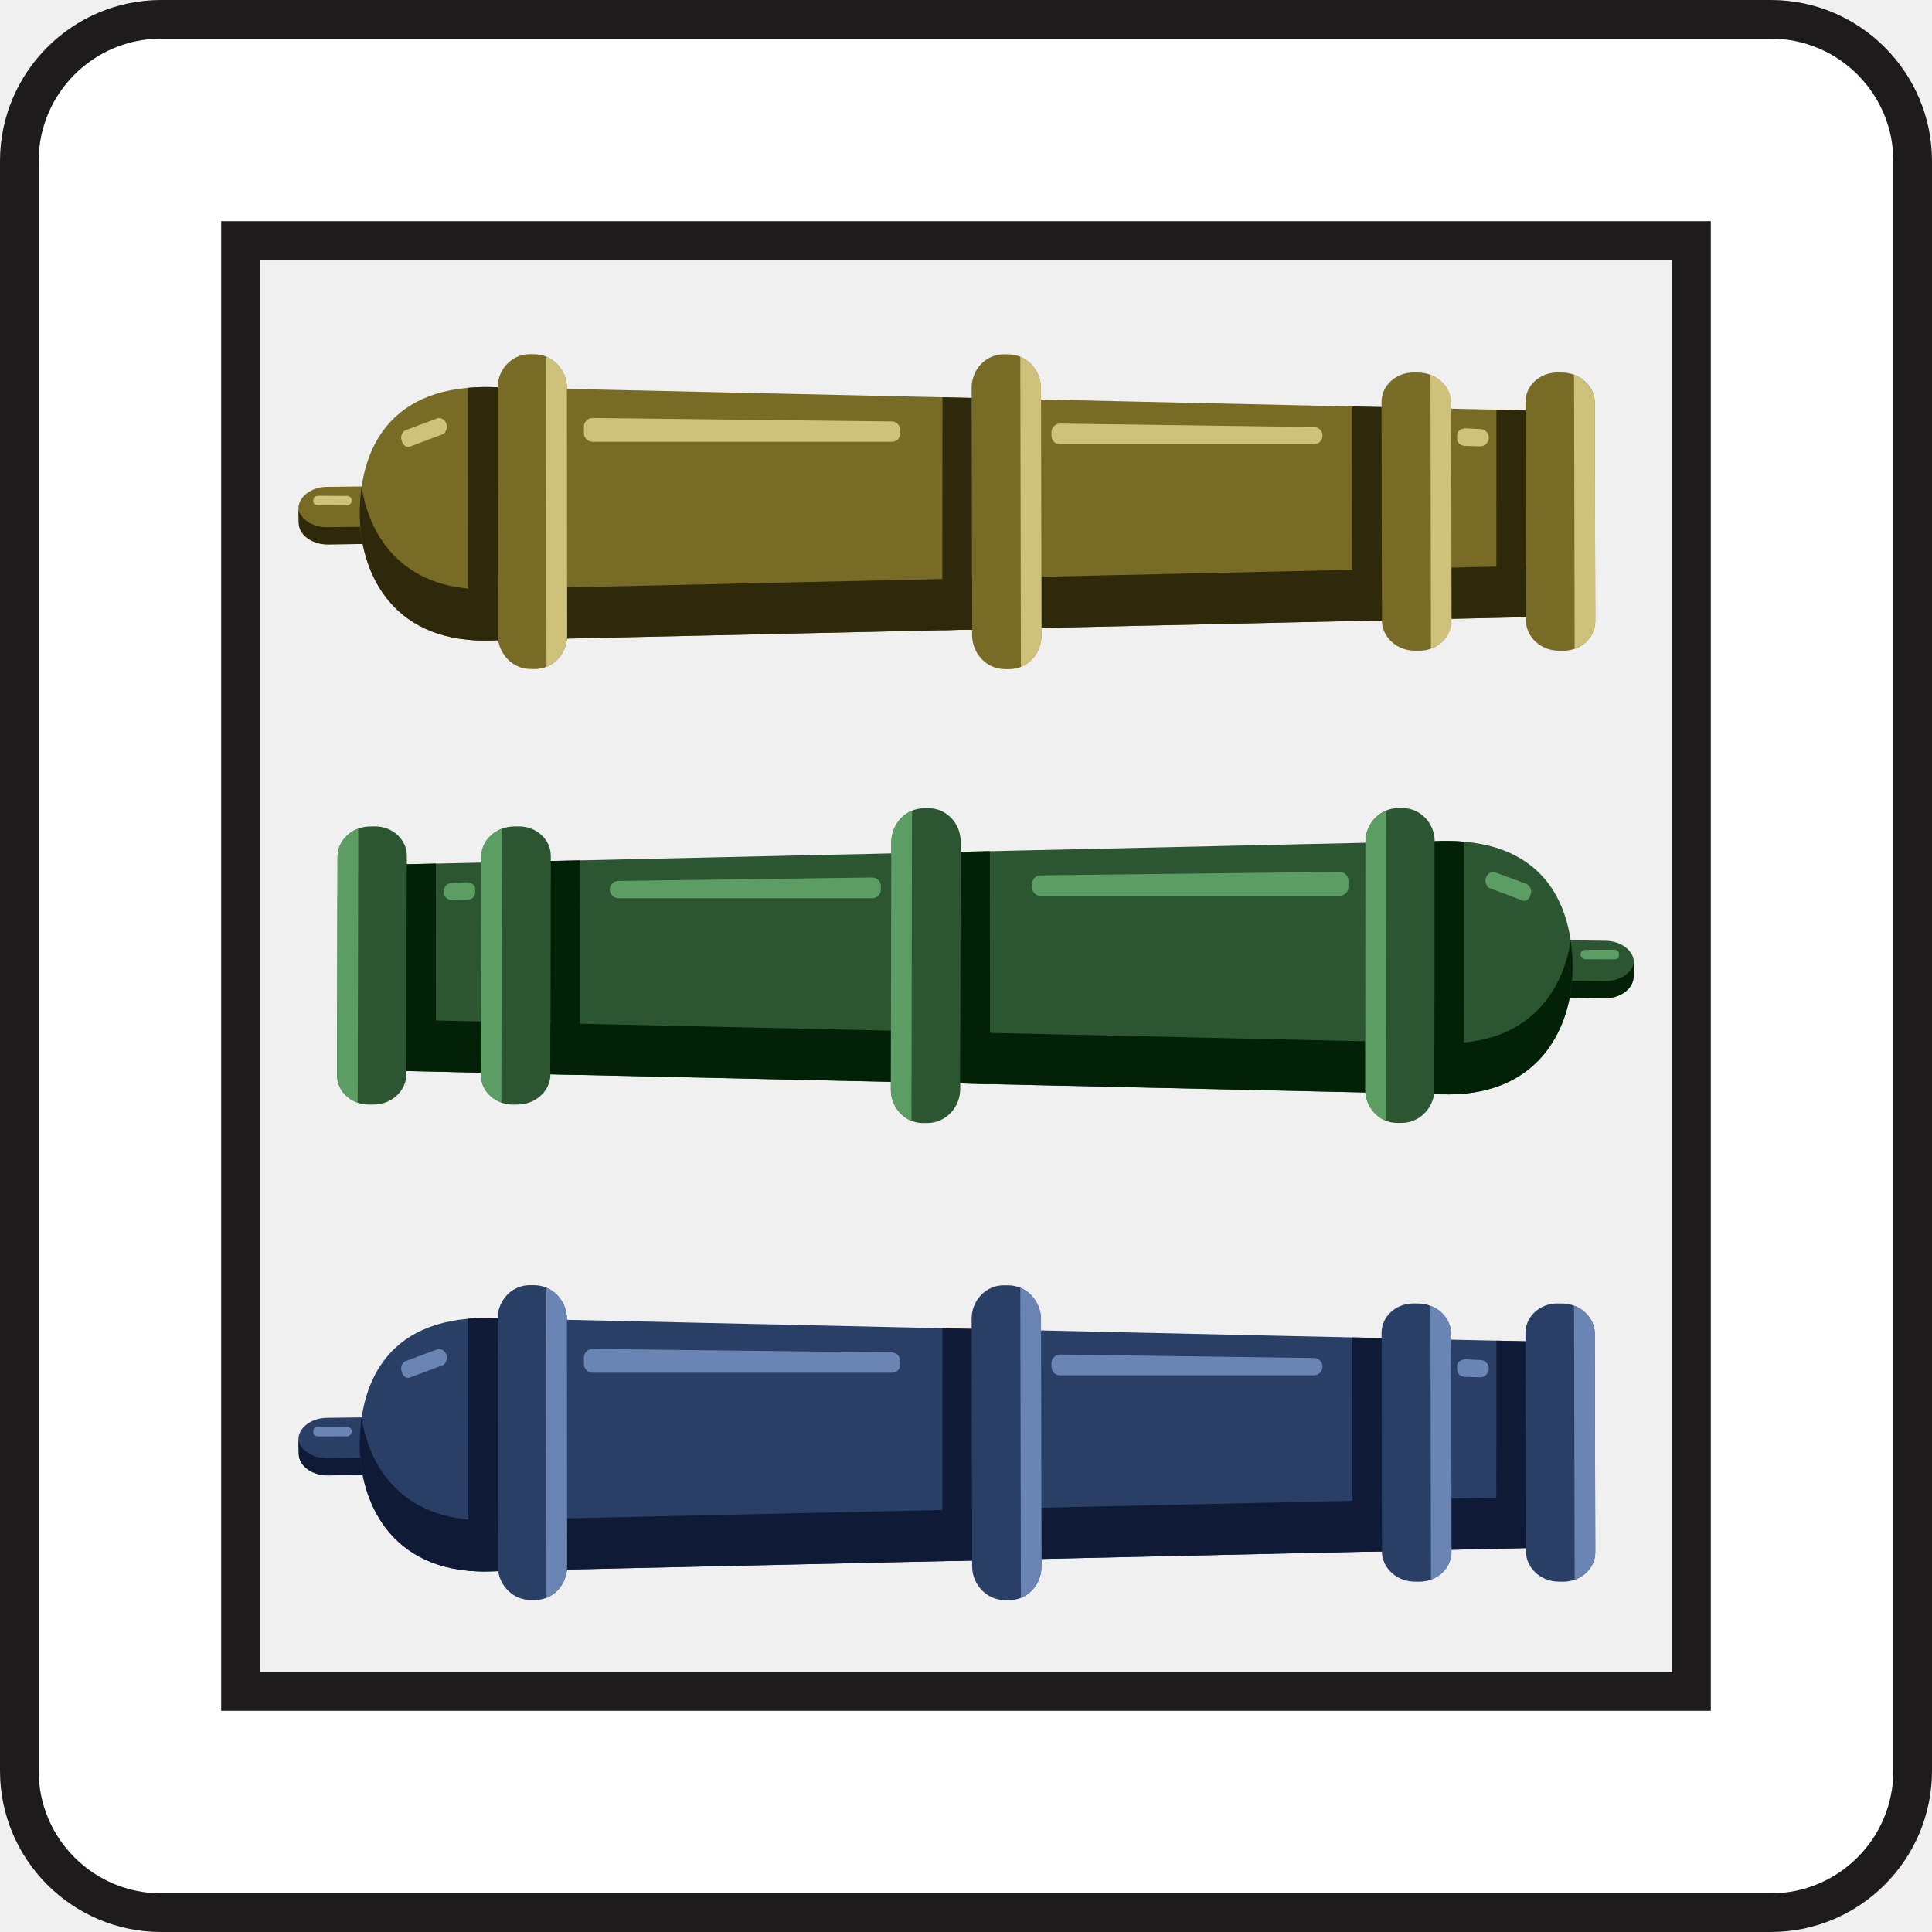
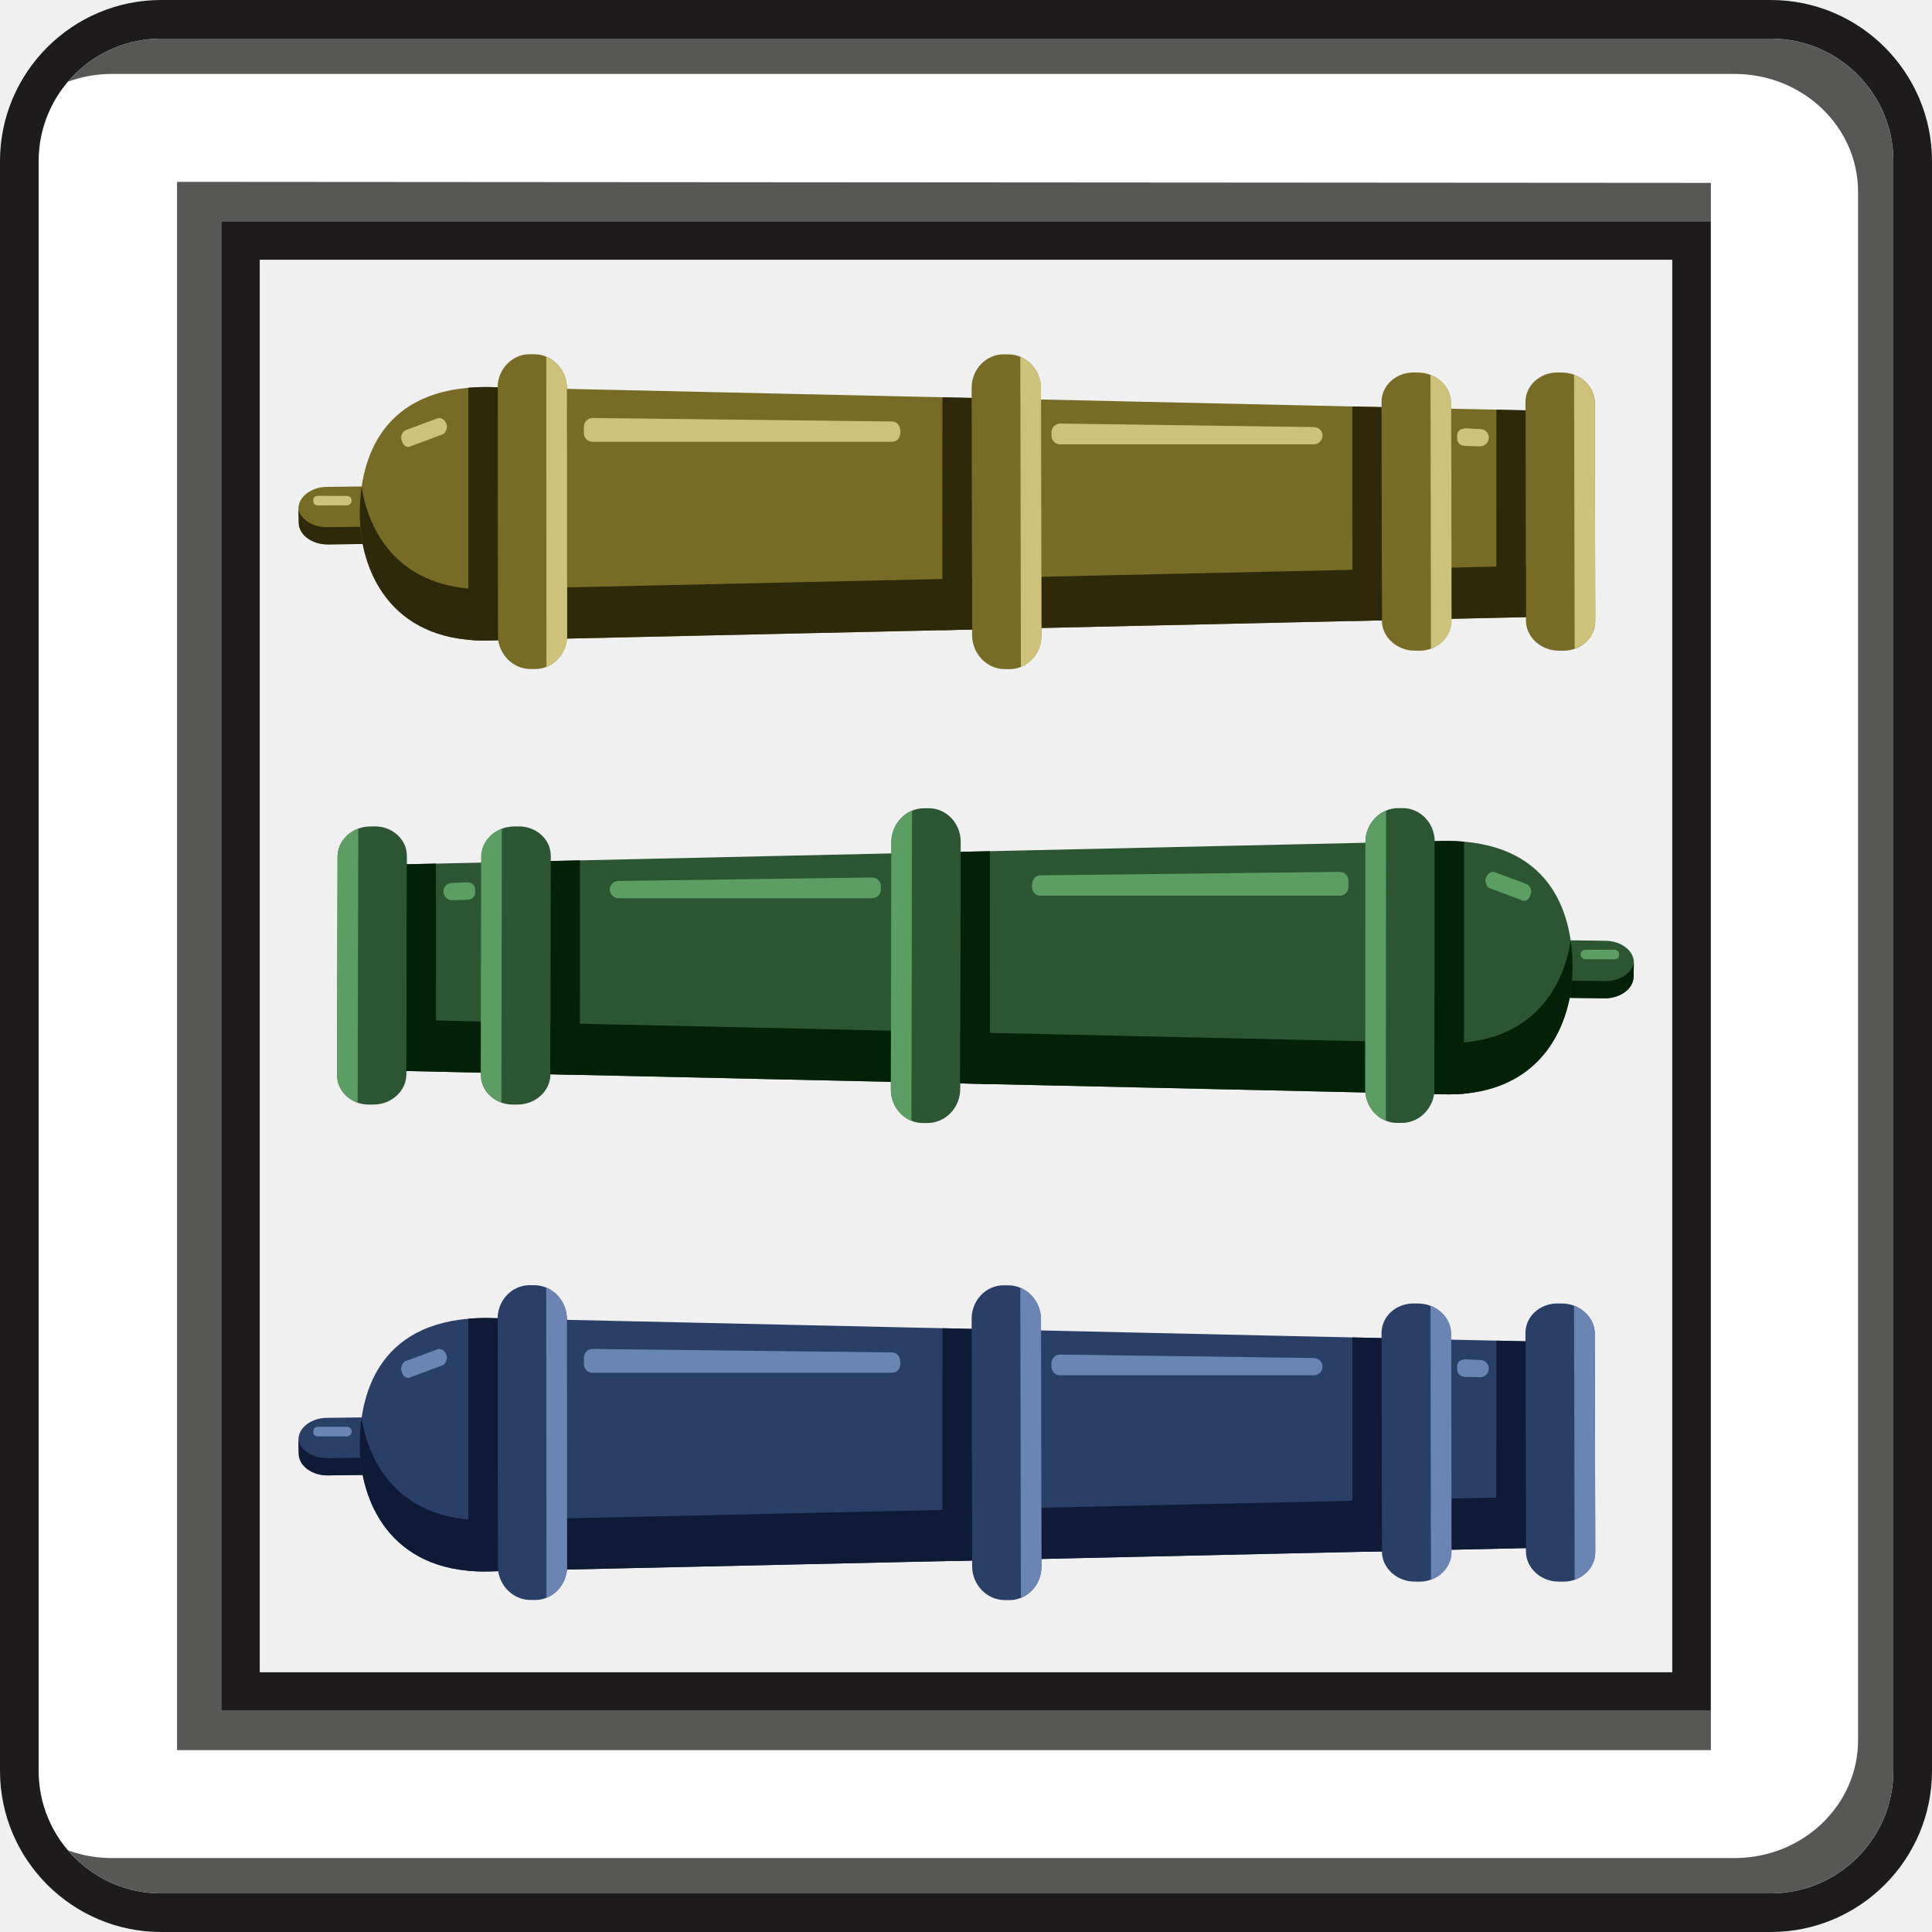
<svg xmlns="http://www.w3.org/2000/svg" id="Ebene_2" data-name="Ebene 2" viewBox="0 0 1000.28 1000.28">
  <defs>
    <style>
      .cls-1 {
        fill: #1d1b1b;
      }

      .cls-2 {
        fill: #786b25;
      }

      .cls-3 {
        fill: #fff;
      }

      .cls-4 {
        fill: #022107;
      }

      .cls-5 {
        fill: #6a85b4;
      }

      .cls-6 {
        fill: #5c9d63;
      }

      .cls-7 {
        fill: #2c5632;
      }

      .cls-8 {
        fill: #cec179;
      }

      .cls-9 {
        fill: #2f290c;
      }

      .cls-10 {
+         fill: #575756;
+       }
+ 
+       .cls-11 {
        fill: #2a3f65;
      }

-       .cls-11 {
+       .cls-12 {
        fill: #0e1a36;
      }
    </style>
  </defs>
  <g id="logo">
-     <g>
+     <g id="kannonen">
      <g>
-         <path class="cls-10" d="M154.68,752.79l-.16-7.26c-.14-6.2,6.46-11.35,14.65-11.45l31.59-.4.27,29.8-31.21.39c-8.19.1-15-4.88-15.14-11.08Z" />
-         <path class="cls-11" d="M342.47,743.18c-.01-.68-.12-1.35-.29-2v.33c.14,6.2-6.45,11.35-14.64,11.45l-158.16,1.98c-7.29.09-13.47-3.85-14.85-9.08l.15,6.93c.14,6.2,6.95,11.18,15.14,11.08l158.16-1.98c8.19-.1,14.78-5.26,14.65-11.45l-.16-7.26Z" />
-         <path class="cls-10" d="M801.02,801.27l-550.51,12.32c-48.46,0-64.26-36.29-64.26-65.6h0c0-29.31,12.07-65.6,65.35-65.6l549.42,12.32v106.57Z" />
-         <path class="cls-11" d="M187.23,734.06c-.68,4.7-.97,9.4-.97,13.93h0c0,29.31,15.8,65.6,64.26,65.6l550.51-12.32v-26.51l-550.51,12.32c-41.69,0-59.2-26.85-63.29-53.02Z" />
+         <g>
+           <path class="cls-11" d="M154.68,752.79l-.16-7.26c-.14-6.2,6.46-11.35,14.65-11.45l31.59-.4.27,29.8-31.21.39c-8.19.1-15-4.88-15.14-11.08Z" />
+           <path class="cls-12" d="M342.47,743.18c-.01-.68-.12-1.35-.29-2v.33c.14,6.2-6.45,11.35-14.64,11.45l-158.16,1.98c-7.29.09-13.47-3.85-14.85-9.08l.15,6.93c.14,6.2,6.95,11.18,15.14,11.08l158.16-1.98c8.19-.1,14.78-5.26,14.65-11.45l-.16-7.26Z" />
+           <path class="cls-11" d="M801.02,801.27l-550.51,12.32c-48.46,0-64.26-36.29-64.26-65.6h0c0-29.31,12.07-65.6,65.35-65.6l549.42,12.32v106.57Z" />
+           <path class="cls-12" d="M187.23,734.06c-.68,4.7-.97,9.4-.97,13.93h0c0,29.31,15.8,65.6,64.26,65.6l550.51-12.32v-26.51l-550.51,12.32c-41.69,0-59.2-26.85-63.29-53.02Z" />
+         </g>
+         <g>
+           <path class="cls-11" d="M276.89,828.39l-2.41-.02c-9.2-.08-16.74-8.01-16.75-17.62l-.09-128.03c0-9.61,7.52-17.41,16.72-17.33l2.41.02c9.2.08,16.74,8.01,16.75,17.62l.09,128.03c0,9.61-7.52,17.41-16.72,17.33Z" />
+           <path class="cls-5" d="M293.61,811.06c0,7.39-4.44,13.71-10.68,16.2l-.12-160.6c6.25,2.59,10.7,8.98,10.71,16.38l.1,128.03Z" />
+           <path class="cls-12" d="M257.69,682.52c-4.93-.28-9.95-.22-15.22.25l.03,130.51c4.73.44,9.88.36,15.29.21l-.09-130.96Z" />
+         </g>
+         <g>
+           <path class="cls-11" d="M522.48,828.45l-2.41-.02c-9.2-.07-16.75-7.99-16.77-17.6l-.24-128.03c-.02-9.61,7.5-17.42,16.7-17.35l2.41.02c9.2.07,16.75,7.99,16.77,17.6l.24,128.03c.02,9.61-7.5,17.42-16.7,17.35Z" />
+           <path class="cls-5" d="M539.23,811.11c.02,7.39-4.42,13.71-10.67,16.21l-.3-160.6c6.25,2.58,10.71,8.97,10.73,16.36l.24,128.03Z" />
+           <polygon class="cls-12" points="503.07 688.02 487.95 687.68 487.89 808.27 503.3 807.93 503.07 688.02" />
+         </g>
+         <g>
+           <path class="cls-11" d="M734.64,818.9l-2.41-.03c-9.2-.11-16.74-7.15-16.76-15.64l-.18-113.13c-.01-8.49,7.5-15.35,16.71-15.24l2.41.03c9.2.11,16.74,7.15,16.76,15.64l.18,113.13c.01,8.49-7.5,15.35-16.71,15.24Z" />
+           <path class="cls-5" d="M751.54,803.56c.01,6.52-4.43,12.08-10.67,14.25l-.24-141.76c6.25,2.31,10.71,7.97,10.72,14.5l.19,113.01Z" />
+           <polygon class="cls-12" points="715.29 692.78 700.17 692.44 700.21 803.42 715.47 803.24 715.29 692.78" />
+         </g>
+         <g>
+           <path class="cls-11" d="M809.23,818.9l-2.41-.03c-9.2-.1-16.75-7.14-16.77-15.63l-.25-113.13c-.02-8.49,7.5-15.36,16.7-15.25l2.41.03c9.2.1,16.75,7.14,16.77,15.63l.25,113.13c.02,8.49-7.5,15.36-16.7,15.25Z" />
+           <path class="cls-5" d="M825.93,803.55c.02,6.52-4.42,12.08-10.66,14.26l-.32-141.76c6.25,2.31,10.71,7.97,10.73,14.49l.26,113.01Z" />
+           <polygon class="cls-12" points="789.88 694.45 774.76 694.11 774.72 801.31 790.05 801.28 789.88 694.45" />
+         </g>
+         <path class="cls-5" d="M306.89,698.41l154.94,1.8c2.33.03,4.35,1.82,4.35,5.37s-1.92,5.15-4.5,5.15h-154.94c-2.44-.01-4.41-1.98-4.43-4.42v-3.36c-.02-2.52,2.05-4.57,4.56-4.53Z" />
+         <path class="cls-5" d="M548.94,701.31l131.43,1.8c2.33.03,4.23,1.86,4.36,4.19h0c.14,2.57-1.92,4.75-4.5,4.75h-131.42c-2.44-.01-4.41-1.98-4.43-4.42v-1.79c-.02-2.52,2.05-4.57,4.56-4.53Z" />
+         <path class="cls-5" d="M759.1,703.78l7.32.37c2.33,0,4.25,1.82,4.4,4.15h0c.16,2.57-1.88,4.77-4.45,4.79l-7.45-.21c-2.44.02-4.44-1.24-4.48-3.68l-.03-1.79c-.04-2.52,2.17-3.64,4.68-3.64Z" />
+         <path class="cls-5" d="M164.83,738.69l14.91.07c1.27-.02,2.29.95,2.35,2.23h0c.07,1.4-1.06,2.62-2.46,2.66l-14.98.02c-1.33.04-2.4-.64-2.4-1.97v-.97c0-1.37,1.21-2.01,2.58-2.03Z" />
+         <path class="cls-5" d="M210.05,704.69l16.6-6.16c1.45-.56,3.66.87,4.19,2.34l.39.87c.58,1.63-.45,4.47-2.04,5.11l-17.15,6.43c-1.51.61-3.32-.82-3.8-2.4l-.45-1.47c-.49-1.62.7-4.13,2.26-4.73Z" />
      </g>
      <g>
-         <path class="cls-10" d="M276.89,828.39l-2.41-.02c-9.2-.08-16.74-8.01-16.75-17.62l-.09-128.03c0-9.61,7.52-17.41,16.72-17.33l2.41.02c9.2.08,16.74,8.01,16.75,17.62l.09,128.03c0,9.61-7.52,17.41-16.72,17.33Z" />
-         <path class="cls-5" d="M293.61,811.06c0,7.39-4.44,13.71-10.68,16.2l-.12-160.6c6.25,2.59,10.7,8.98,10.71,16.38l.1,128.03Z" />
-         <path class="cls-11" d="M257.69,682.52c-4.93-.28-9.95-.22-15.22.25l.03,130.51c4.73.44,9.88.36,15.29.21l-.09-130.96Z" />
+         <g>
+           <path class="cls-7" d="M845.77,505.79l.16-7.26c.14-6.2-6.46-11.35-14.65-11.45l-31.59-.4-.27,29.8,31.21.39c8.19.1,15-4.88,15.14-11.08Z" />
+           <path class="cls-4" d="M657.98,496.18c.01-.68.12-1.35.29-2v.33c-.14,6.2,6.45,11.35,14.64,11.45l158.16,1.98c7.29.09,13.47-3.85,14.85-9.08l-.15,6.93c-.14,6.2-6.95,11.18-15.14,11.08l-158.16-1.98c-8.19-.1-14.78-5.26-14.65-11.45l.16-7.26Z" />
+           <path class="cls-7" d="M199.43,554.27l550.51,12.32c48.46,0,64.26-36.29,64.26-65.6h0c0-29.31-12.07-65.6-65.35-65.6l-549.42,12.32v106.57Z" />
+           <path class="cls-4" d="M813.22,487.06c.68,4.7.97,9.4.97,13.93h0c0,29.31-15.8,65.6-64.26,65.6l-550.51-12.32v-26.51s550.51,12.32,550.51,12.32c41.69,0,59.2-26.85,63.29-53.02Z" />
+         </g>
+         <g>
+           <path class="cls-7" d="M723.56,581.39l2.41-.02c9.2-.08,16.74-8.01,16.75-17.62l.09-128.03c0-9.61-7.52-17.41-16.72-17.33l-2.41.02c-9.2.08-16.74,8.01-16.75,17.62l-.09,128.03c0,9.61,7.52,17.41,16.72,17.33Z" />
+           <path class="cls-6" d="M706.84,564.06c0,7.39,4.44,13.71,10.68,16.2l.12-160.6c-6.25,2.59-10.7,8.98-10.71,16.38l-.1,128.03Z" />
+           <path class="cls-4" d="M742.76,435.52c4.93-.28,9.95-.22,15.22.25l-.03,130.51c-4.73.44-9.88.36-15.29.21l.09-130.96Z" />
+         </g>
+         <g>
+           <path class="cls-7" d="M477.97,581.45l2.41-.02c9.2-.07,16.75-7.99,16.77-17.6l.24-128.03c.02-9.61-7.5-17.42-16.7-17.35l-2.41.02c-9.2.07-16.75,7.99-16.77,17.6l-.24,128.03c-.02,9.61,7.5,17.42,16.7,17.35Z" />
+           <path class="cls-6" d="M461.22,564.11c-.02,7.39,4.42,13.71,10.67,16.21l.3-160.6c-6.25,2.58-10.71,8.97-10.73,16.36l-.24,128.03Z" />
+           <polygon class="cls-4" points="497.38 441.02 512.5 440.68 512.56 561.27 497.15 560.93 497.38 441.02" />
+         </g>
+         <g>
+           <path class="cls-7" d="M265.81,571.9l2.41-.03c9.2-.11,16.74-7.15,16.76-15.64l.18-113.13c.01-8.49-7.5-15.35-16.71-15.24l-2.41.03c-9.2.11-16.74,7.15-16.76,15.64l-.18,113.13c-.01,8.49,7.5,15.35,16.71,15.24Z" />
+           <path class="cls-6" d="M248.91,556.56c-.01,6.52,4.43,12.08,10.67,14.25l.24-141.76c-6.25,2.31-10.71,7.97-10.72,14.5l-.19,113.01Z" />
+           <polygon class="cls-4" points="285.16 445.78 300.28 445.44 300.24 556.42 284.98 556.24 285.16 445.78" />
+         </g>
+         <g>
+           <path class="cls-7" d="M191.22,571.9l2.41-.03c9.2-.1,16.75-7.14,16.77-15.63l.25-113.13c.02-8.49-7.5-15.36-16.7-15.25l-2.41.03c-9.2.1-16.75,7.14-16.77,15.63l-.25,113.13c-.02,8.49,7.5,15.36,16.7,15.25Z" />
+           <path class="cls-6" d="M174.52,556.55c-.02,6.52,4.42,12.08,10.66,14.26l.32-141.76c-6.25,2.31-10.71,7.97-10.73,14.49l-.26,113.01Z" />
+           <polygon class="cls-4" points="210.57 447.45 225.69 447.11 225.73 554.31 210.4 554.28 210.57 447.45" />
+         </g>
+         <path class="cls-6" d="M693.56,451.41l-154.94,1.8c-2.33.03-4.35,1.82-4.35,5.37s1.92,5.15,4.5,5.15h154.94c2.44-.01,4.41-1.98,4.43-4.42v-3.36c.02-2.52-2.05-4.57-4.56-4.53Z" />
+         <path class="cls-6" d="M451.51,454.31l-131.43,1.8c-2.33.03-4.23,1.86-4.36,4.19h0c-.14,2.57,1.92,4.75,4.5,4.75h131.42c2.44-.01,4.41-1.98,4.43-4.42v-1.79c.02-2.52-2.05-4.57-4.56-4.53Z" />
+         <path class="cls-6" d="M241.35,456.78l-7.32.37c-2.33,0-4.25,1.82-4.4,4.15h0c-.16,2.57,1.88,4.77,4.45,4.79l7.45-.21c2.44.02,4.44-1.24,4.48-3.68l.03-1.79c.04-2.52-2.17-3.64-4.68-3.64Z" />
+         <path class="cls-6" d="M835.62,491.69l-14.91.07c-1.27-.02-2.29.95-2.35,2.23h0c-.07,1.4,1.06,2.62,2.46,2.66l14.98.02c1.33.04,2.4-.64,2.4-1.97v-.97c0-1.37-1.21-2.01-2.58-2.03Z" />
+         <path class="cls-6" d="M790.4,457.69l-16.6-6.16c-1.45-.56-3.66.87-4.19,2.34l-.39.87c-.58,1.63.45,4.47,2.04,5.11l17.15,6.43c1.51.61,3.32-.82,3.8-2.4l.45-1.47c.49-1.62-.7-4.13-2.26-4.73Z" />
      </g>
      <g>
-         <path class="cls-10" d="M522.48,828.45l-2.41-.02c-9.2-.07-16.75-7.99-16.77-17.6l-.24-128.03c-.02-9.61,7.5-17.42,16.7-17.35l2.41.02c9.2.07,16.75,7.99,16.77,17.6l.24,128.03c.02,9.61-7.5,17.42-16.7,17.35Z" />
-         <path class="cls-5" d="M539.23,811.11c.02,7.39-4.42,13.71-10.67,16.21l-.3-160.6c6.25,2.58,10.71,8.97,10.73,16.36l.24,128.03Z" />
-         <polygon class="cls-11" points="503.07 688.02 487.95 687.68 487.89 808.27 503.3 807.93 503.07 688.02" />
+         <g>
+           <path class="cls-2" d="M154.68,270.79l-.16-7.26c-.14-6.2,6.46-11.35,14.65-11.45l31.59-.4.27,29.8-31.21.39c-8.19.1-15-4.88-15.14-11.08Z" />
+           <path class="cls-9" d="M342.47,261.18c-.01-.68-.12-1.35-.29-2v.33c.14,6.2-6.45,11.35-14.64,11.45l-158.16,1.98c-7.29.09-13.47-3.85-14.85-9.08l.15,6.93c.14,6.2,6.95,11.18,15.14,11.08l158.16-1.98c8.19-.1,14.78-5.26,14.65-11.45l-.16-7.26Z" />
+           <path class="cls-2" d="M801.02,319.27l-550.51,12.32c-48.46,0-64.26-36.29-64.26-65.6h0c0-29.31,12.07-65.6,65.35-65.6l549.42,12.32v106.57Z" />
+           <path class="cls-9" d="M187.23,252.06c-.68,4.7-.97,9.4-.97,13.93h0c0,29.31,15.8,65.6,64.26,65.6l550.51-12.32v-26.51l-550.51,12.32c-41.69,0-59.2-26.85-63.29-53.02Z" />
+         </g>
+         <g>
+           <path class="cls-2" d="M276.89,346.39l-2.41-.02c-9.2-.08-16.74-8.01-16.75-17.62l-.09-128.03c0-9.61,7.52-17.41,16.72-17.33l2.41.02c9.2.08,16.74,8.01,16.75,17.62l.09,128.03c0,9.61-7.52,17.41-16.72,17.33Z" />
+           <path class="cls-8" d="M293.61,329.06c0,7.39-4.44,13.71-10.68,16.2l-.12-160.6c6.25,2.59,10.7,8.98,10.71,16.38l.1,128.03Z" />
+           <path class="cls-9" d="M257.69,200.52c-4.93-.28-9.95-.22-15.22.25l.03,130.51c4.73.44,9.88.36,15.29.21l-.09-130.96Z" />
+         </g>
+         <g>
+           <path class="cls-2" d="M522.48,346.45l-2.41-.02c-9.2-.07-16.75-7.99-16.77-17.6l-.24-128.03c-.02-9.61,7.5-17.42,16.7-17.35l2.41.02c9.2.07,16.75,7.99,16.77,17.6l.24,128.03c.02,9.61-7.5,17.42-16.7,17.35Z" />
+           <path class="cls-8" d="M539.23,329.11c.02,7.39-4.42,13.71-10.67,16.21l-.3-160.6c6.25,2.58,10.71,8.97,10.73,16.36l.24,128.03Z" />
+           <polygon class="cls-9" points="503.07 206.02 487.95 205.68 487.89 326.27 503.3 325.93 503.07 206.02" />
+         </g>
+         <g>
+           <path class="cls-2" d="M734.64,336.9l-2.41-.03c-9.2-.11-16.74-7.15-16.76-15.64l-.18-113.13c-.01-8.49,7.5-15.35,16.71-15.24l2.41.03c9.2.11,16.74,7.15,16.76,15.64l.18,113.13c.01,8.49-7.5,15.35-16.71,15.24Z" />
+           <path class="cls-8" d="M751.54,321.56c.01,6.52-4.43,12.08-10.67,14.25l-.24-141.76c6.25,2.31,10.71,7.97,10.72,14.5l.19,113.01Z" />
+           <polygon class="cls-9" points="715.29 210.78 700.17 210.44 700.21 321.42 715.47 321.24 715.29 210.78" />
+         </g>
+         <g>
+           <path class="cls-2" d="M809.23,336.9l-2.41-.03c-9.2-.1-16.75-7.14-16.77-15.63l-.25-113.13c-.02-8.49,7.5-15.36,16.7-15.25l2.41.03c9.2.1,16.75,7.14,16.77,15.63l.25,113.13c.02,8.49-7.5,15.36-16.7,15.25Z" />
+           <path class="cls-8" d="M825.93,321.55c.02,6.52-4.42,12.08-10.66,14.26l-.32-141.76c6.25,2.31,10.71,7.97,10.73,14.49l.26,113.01Z" />
+           <polygon class="cls-9" points="789.88 212.45 774.76 212.11 774.72 319.31 790.05 319.28 789.88 212.45" />
+         </g>
+         <path class="cls-8" d="M306.89,216.41l154.94,1.8c2.33.03,4.35,1.82,4.35,5.37s-1.92,5.15-4.5,5.15h-154.94c-2.44-.01-4.41-1.98-4.43-4.42v-3.36c-.02-2.52,2.05-4.57,4.56-4.53Z" />
+         <path class="cls-8" d="M548.94,219.31l131.43,1.8c2.33.03,4.23,1.86,4.36,4.19h0c.14,2.57-1.92,4.75-4.5,4.75h-131.42c-2.44-.01-4.41-1.98-4.43-4.42v-1.79c-.02-2.52,2.05-4.57,4.56-4.53Z" />
+         <path class="cls-8" d="M759.1,221.78l7.32.37c2.33,0,4.25,1.82,4.4,4.15h0c.16,2.57-1.88,4.77-4.45,4.79l-7.45-.21c-2.44.02-4.44-1.24-4.48-3.68l-.03-1.79c-.04-2.52,2.17-3.64,4.68-3.64Z" />
+         <path class="cls-8" d="M164.83,256.69l14.91.07c1.27-.02,2.29.95,2.35,2.23h0c.07,1.4-1.06,2.62-2.46,2.66l-14.98.02c-1.33.04-2.4-.64-2.4-1.97v-.97c0-1.37,1.21-2.01,2.58-2.03Z" />
+         <path class="cls-8" d="M210.05,222.69l16.6-6.16c1.45-.56,3.66.87,4.19,2.34l.39.87c.58,1.63-.45,4.47-2.04,5.11l-17.15,6.43c-1.51.61-3.32-.82-3.8-2.4l-.45-1.47c-.49-1.62.7-4.13,2.26-4.73Z" />
      </g>
-       <g>
-         <path class="cls-10" d="M734.64,818.9l-2.41-.03c-9.2-.11-16.74-7.15-16.76-15.64l-.18-113.13c-.01-8.49,7.5-15.35,16.71-15.24l2.41.03c9.2.11,16.74,7.15,16.76,15.64l.18,113.13c.01,8.49-7.5,15.35-16.71,15.24Z" />
-         <path class="cls-5" d="M751.54,803.56c.01,6.52-4.43,12.08-10.67,14.25l-.24-141.76c6.25,2.31,10.71,7.97,10.72,14.5l.19,113.01Z" />
-         <polygon class="cls-11" points="715.29 692.78 700.17 692.44 700.21 803.42 715.47 803.24 715.29 692.78" />
-       </g>
-       <g>
-         <path class="cls-10" d="M809.23,818.9l-2.41-.03c-9.2-.1-16.75-7.14-16.77-15.63l-.25-113.13c-.02-8.49,7.5-15.36,16.7-15.25l2.41.03c9.2.1,16.75,7.14,16.77,15.63l.25,113.13c.02,8.49-7.5,15.36-16.7,15.25Z" />
-         <path class="cls-5" d="M825.93,803.55c.02,6.52-4.42,12.08-10.66,14.26l-.32-141.76c6.25,2.31,10.71,7.97,10.73,14.49l.26,113.01Z" />
-         <polygon class="cls-11" points="789.88 694.45 774.76 694.11 774.72 801.31 790.05 801.28 789.88 694.45" />
-       </g>
-       <path class="cls-5" d="M306.89,698.41l154.94,1.8c2.33.03,4.35,1.82,4.35,5.37s-1.92,5.15-4.5,5.15h-154.94c-2.44-.01-4.41-1.98-4.43-4.42v-3.36c-.02-2.52,2.05-4.57,4.56-4.53Z" />
-       <path class="cls-5" d="M548.94,701.31l131.43,1.8c2.33.03,4.23,1.86,4.36,4.19h0c.14,2.57-1.92,4.75-4.5,4.75h-131.42c-2.44-.01-4.41-1.98-4.43-4.42v-1.79c-.02-2.52,2.05-4.57,4.56-4.53Z" />
-       <path class="cls-5" d="M759.1,703.78l7.32.37c2.33,0,4.25,1.82,4.4,4.15h0c.16,2.57-1.88,4.77-4.45,4.79l-7.45-.21c-2.44.02-4.44-1.24-4.48-3.68l-.03-1.79c-.04-2.52,2.17-3.64,4.68-3.64Z" />
-       <path class="cls-5" d="M164.83,738.69l14.91.07c1.27-.02,2.29.95,2.35,2.23h0c.07,1.4-1.06,2.62-2.46,2.66l-14.98.02c-1.33.04-2.4-.64-2.4-1.97v-.97c0-1.37,1.21-2.01,2.58-2.03Z" />
-       <path class="cls-5" d="M210.05,704.69l16.6-6.16c1.45-.56,3.66.87,4.19,2.34l.39.87c.58,1.63-.45,4.47-2.04,5.11l-17.15,6.43c-1.51.61-3.32-.82-3.8-2.4l-.45-1.47c-.49-1.62.7-4.13,2.26-4.73Z" />
-     </g>
-     <g>
-       <g>
-         <path class="cls-7" d="M845.77,505.79l.16-7.26c.14-6.2-6.46-11.35-14.65-11.45l-31.59-.4-.27,29.8,31.21.39c8.19.1,15-4.88,15.14-11.08Z" />
-         <path class="cls-4" d="M657.98,496.18c.01-.68.12-1.35.29-2v.33c-.14,6.2,6.45,11.35,14.64,11.45l158.16,1.98c7.29.09,13.47-3.85,14.85-9.08l-.15,6.93c-.14,6.2-6.95,11.18-15.14,11.08l-158.16-1.98c-8.19-.1-14.78-5.26-14.65-11.45l.16-7.26Z" />
-         <path class="cls-7" d="M199.43,554.27l550.51,12.32c48.46,0,64.26-36.29,64.26-65.6h0c0-29.31-12.07-65.6-65.35-65.6l-549.42,12.32v106.57Z" />
-         <path class="cls-4" d="M813.22,487.06c.68,4.7.97,9.4.97,13.93h0c0,29.31-15.8,65.6-64.26,65.6l-550.51-12.32v-26.51s550.51,12.32,550.51,12.32c41.69,0,59.2-26.85,63.29-53.02Z" />
-       </g>
-       <g>
-         <path class="cls-7" d="M723.56,581.39l2.41-.02c9.2-.08,16.74-8.01,16.75-17.62l.09-128.03c0-9.61-7.52-17.41-16.72-17.33l-2.41.02c-9.2.08-16.74,8.01-16.75,17.62l-.09,128.03c0,9.61,7.52,17.41,16.72,17.33Z" />
-         <path class="cls-6" d="M706.84,564.06c0,7.39,4.44,13.71,10.68,16.2l.12-160.6c-6.25,2.59-10.7,8.98-10.71,16.38l-.1,128.03Z" />
-         <path class="cls-4" d="M742.76,435.52c4.93-.28,9.95-.22,15.22.25l-.03,130.51c-4.73.44-9.88.36-15.29.21l.09-130.96Z" />
-       </g>
-       <g>
-         <path class="cls-7" d="M477.97,581.45l2.41-.02c9.2-.07,16.75-7.99,16.77-17.6l.24-128.03c.02-9.61-7.5-17.42-16.7-17.35l-2.41.02c-9.2.07-16.75,7.99-16.77,17.6l-.24,128.03c-.02,9.61,7.5,17.42,16.7,17.35Z" />
-         <path class="cls-6" d="M461.22,564.11c-.02,7.39,4.42,13.71,10.67,16.21l.3-160.6c-6.25,2.58-10.71,8.97-10.73,16.36l-.24,128.03Z" />
-         <polygon class="cls-4" points="497.38 441.02 512.5 440.68 512.56 561.27 497.15 560.93 497.38 441.02" />
-       </g>
-       <g>
-         <path class="cls-7" d="M265.81,571.9l2.41-.03c9.2-.11,16.74-7.15,16.76-15.64l.18-113.13c.01-8.49-7.5-15.35-16.71-15.24l-2.41.03c-9.2.11-16.74,7.15-16.76,15.64l-.18,113.13c-.01,8.49,7.5,15.35,16.71,15.24Z" />
-         <path class="cls-6" d="M248.91,556.56c-.01,6.52,4.43,12.08,10.67,14.25l.24-141.76c-6.25,2.31-10.71,7.97-10.72,14.5l-.19,113.01Z" />
-         <polygon class="cls-4" points="285.16 445.78 300.28 445.44 300.24 556.42 284.98 556.24 285.16 445.78" />
-       </g>
-       <g>
-         <path class="cls-7" d="M191.22,571.9l2.41-.03c9.2-.1,16.75-7.14,16.77-15.63l.25-113.13c.02-8.49-7.5-15.36-16.7-15.25l-2.41.03c-9.2.1-16.75,7.14-16.77,15.63l-.25,113.13c-.02,8.49,7.5,15.36,16.7,15.25Z" />
-         <path class="cls-6" d="M174.52,556.55c-.02,6.52,4.42,12.08,10.66,14.26l.32-141.76c-6.25,2.31-10.71,7.97-10.73,14.49l-.26,113.01Z" />
-         <polygon class="cls-4" points="210.57 447.45 225.69 447.11 225.73 554.31 210.4 554.28 210.57 447.45" />
-       </g>
-       <path class="cls-6" d="M693.56,451.41l-154.94,1.8c-2.33.03-4.35,1.82-4.35,5.37s1.92,5.15,4.5,5.15h154.94c2.44-.01,4.41-1.98,4.43-4.42v-3.36c.02-2.52-2.05-4.57-4.56-4.53Z" />
-       <path class="cls-6" d="M451.51,454.31l-131.43,1.8c-2.33.03-4.23,1.86-4.36,4.19h0c-.14,2.57,1.92,4.75,4.5,4.75h131.42c2.44-.01,4.41-1.98,4.43-4.42v-1.79c.02-2.52-2.05-4.57-4.56-4.53Z" />
-       <path class="cls-6" d="M241.35,456.78l-7.32.37c-2.33,0-4.25,1.82-4.4,4.15h0c-.16,2.57,1.88,4.77,4.45,4.79l7.45-.21c2.44.02,4.44-1.24,4.48-3.68l.03-1.79c.04-2.52-2.17-3.64-4.68-3.64Z" />
-       <path class="cls-6" d="M835.62,491.69l-14.91.07c-1.27-.02-2.29.95-2.35,2.23h0c-.07,1.4,1.06,2.62,2.46,2.66l14.98.02c1.33.04,2.4-.64,2.4-1.97v-.97c0-1.37-1.21-2.01-2.58-2.03Z" />
-       <path class="cls-6" d="M790.4,457.69l-16.6-6.16c-1.45-.56-3.66.87-4.19,2.34l-.39.87c-.58,1.63.45,4.47,2.04,5.11l17.15,6.43c1.51.61,3.32-.82,3.8-2.4l.45-1.47c.49-1.62-.7-4.13-2.26-4.73Z" />
-     </g>
-     <g>
-       <g>
-         <path class="cls-2" d="M154.68,270.79l-.16-7.26c-.14-6.2,6.46-11.35,14.65-11.45l31.59-.4.27,29.8-31.21.39c-8.19.1-15-4.88-15.14-11.08Z" />
-         <path class="cls-9" d="M342.47,261.18c-.01-.68-.12-1.35-.29-2v.33c.14,6.2-6.45,11.35-14.64,11.45l-158.16,1.98c-7.29.09-13.47-3.85-14.85-9.08l.15,6.93c.14,6.2,6.95,11.18,15.14,11.08l158.16-1.98c8.19-.1,14.78-5.26,14.65-11.45l-.16-7.26Z" />
-         <path class="cls-2" d="M801.02,319.27l-550.51,12.32c-48.46,0-64.26-36.29-64.26-65.6h0c0-29.31,12.07-65.6,65.35-65.6l549.42,12.32v106.57Z" />
-         <path class="cls-9" d="M187.23,252.06c-.68,4.7-.97,9.4-.97,13.93h0c0,29.31,15.8,65.6,64.26,65.6l550.51-12.32v-26.51l-550.51,12.32c-41.69,0-59.2-26.85-63.29-53.02Z" />
-       </g>
-       <g>
-         <path class="cls-2" d="M276.89,346.39l-2.41-.02c-9.2-.08-16.74-8.01-16.75-17.62l-.09-128.03c0-9.61,7.52-17.41,16.72-17.33l2.41.02c9.2.08,16.74,8.01,16.75,17.62l.09,128.03c0,9.61-7.52,17.41-16.72,17.33Z" />
-         <path class="cls-8" d="M293.61,329.06c0,7.39-4.44,13.71-10.68,16.2l-.12-160.6c6.25,2.59,10.7,8.98,10.71,16.38l.1,128.03Z" />
-         <path class="cls-9" d="M257.69,200.52c-4.93-.28-9.95-.22-15.22.25l.03,130.51c4.73.44,9.88.36,15.29.21l-.09-130.96Z" />
-       </g>
-       <g>
-         <path class="cls-2" d="M522.48,346.45l-2.41-.02c-9.2-.07-16.75-7.99-16.77-17.6l-.24-128.03c-.02-9.61,7.5-17.42,16.7-17.35l2.41.02c9.2.07,16.75,7.99,16.77,17.6l.24,128.03c.02,9.61-7.5,17.42-16.7,17.35Z" />
-         <path class="cls-8" d="M539.23,329.11c.02,7.39-4.42,13.71-10.67,16.21l-.3-160.6c6.25,2.58,10.71,8.97,10.73,16.36l.24,128.03Z" />
-         <polygon class="cls-9" points="503.07 206.02 487.95 205.68 487.89 326.27 503.3 325.93 503.07 206.02" />
-       </g>
-       <g>
-         <path class="cls-2" d="M734.64,336.9l-2.41-.03c-9.2-.11-16.74-7.15-16.76-15.64l-.18-113.13c-.01-8.49,7.5-15.35,16.71-15.24l2.41.03c9.2.11,16.74,7.15,16.76,15.64l.18,113.13c.01,8.49-7.5,15.35-16.71,15.24Z" />
-         <path class="cls-8" d="M751.54,321.56c.01,6.52-4.43,12.08-10.67,14.25l-.24-141.76c6.25,2.31,10.71,7.97,10.72,14.5l.19,113.01Z" />
-         <polygon class="cls-9" points="715.29 210.78 700.17 210.44 700.21 321.42 715.47 321.24 715.29 210.78" />
-       </g>
-       <g>
-         <path class="cls-2" d="M809.23,336.9l-2.41-.03c-9.2-.1-16.75-7.14-16.77-15.63l-.25-113.13c-.02-8.49,7.5-15.36,16.7-15.25l2.41.03c9.2.1,16.75,7.14,16.77,15.63l.25,113.13c.02,8.49-7.5,15.36-16.7,15.25Z" />
-         <path class="cls-8" d="M825.93,321.55c.02,6.52-4.42,12.08-10.66,14.26l-.32-141.76c6.25,2.31,10.71,7.97,10.73,14.49l.26,113.01Z" />
-         <polygon class="cls-9" points="789.88 212.45 774.76 212.11 774.72 319.31 790.05 319.28 789.88 212.45" />
-       </g>
-       <path class="cls-8" d="M306.89,216.41l154.94,1.8c2.33.03,4.35,1.82,4.35,5.37s-1.92,5.15-4.5,5.15h-154.94c-2.44-.01-4.41-1.98-4.43-4.42v-3.36c-.02-2.52,2.05-4.57,4.56-4.53Z" />
-       <path class="cls-8" d="M548.94,219.31l131.43,1.8c2.33.03,4.23,1.86,4.36,4.19h0c.14,2.57-1.92,4.75-4.5,4.75h-131.42c-2.44-.01-4.41-1.98-4.43-4.42v-1.79c-.02-2.52,2.05-4.57,4.56-4.53Z" />
-       <path class="cls-8" d="M759.1,221.78l7.32.37c2.33,0,4.25,1.82,4.4,4.15h0c.16,2.57-1.88,4.77-4.45,4.79l-7.45-.21c-2.44.02-4.44-1.24-4.48-3.68l-.03-1.79c-.04-2.52,2.17-3.64,4.68-3.64Z" />
-       <path class="cls-8" d="M164.83,256.69l14.91.07c1.27-.02,2.29.95,2.35,2.23h0c.07,1.4-1.06,2.62-2.46,2.66l-14.98.02c-1.33.04-2.4-.64-2.4-1.97v-.97c0-1.37,1.21-2.01,2.58-2.03Z" />
-       <path class="cls-8" d="M210.05,222.69l16.6-6.16c1.45-.56,3.66.87,4.19,2.34l.39.87c.58,1.63-.45,4.47-2.04,5.11l-17.15,6.43c-1.51.61-3.32-.82-3.8-2.4l-.45-1.47c-.49-1.62.7-4.13,2.26-4.73Z" />
    </g>
    <g id="rahmen_unraid">
      <g id="rahmen_innen">
        <path class="cls-1" d="M865.8,134.48v731.32H134.48V134.48h731.32M885.8,114.48H114.48v771.32h771.32V114.48h0Z" />
      </g>
      <path id="rahmen_mitte" class="cls-3" d="M885.8,885.8H114.48V114.48h771.32v771.32ZM916.83,20H83.45c-35.04,0-63.45,28.41-63.45,63.45v833.38c0,35.04,28.41,63.45,63.45,63.45h833.38c35.04,0,63.45-28.41,63.45-63.45V83.45c0-35.04-28.41-63.45-63.45-63.45h0Z" />
-       <g id="rahmen_außen">
+       <g id="rahmen_auÃen">
        <path class="cls-1" d="M916.83,20c35.04,0,63.45,28.41,63.45,63.45v833.38c0,35.04-28.41,63.45-63.45,63.45H83.45c-35.04,0-63.45-28.41-63.45-63.45V83.45c0-35.04,28.41-63.45,63.45-63.45h833.38M916.83,0H83.45C37.44,0,0,37.44,0,83.45v833.38c0,46.01,37.44,83.45,83.45,83.45h833.38c46.02,0,83.45-37.44,83.45-83.45V83.45c0-46.02-37.44-83.45-83.45-83.45h0Z" />
      </g>
    </g>
+     <g id="schattierung">
+       <path id="rahmen_dunkel" class="cls-10" d="M916.83,20H83.45c-19.33,0-36.64,8.65-48.28,22.28,7.09-2.59,14.78-4,22.82-4h840.05c35.33,0,63.96,27.33,63.96,61.03v801.66c0,33.7-28.63,61.03-63.96,61.03H57.99c-8.04,0-15.73-1.41-22.82-4,11.64,13.63,28.95,22.28,48.28,22.28h833.38c35.04,0,63.45-28.41,63.45-63.45V83.45c0-35.04-28.41-63.45-63.45-63.45Z" />
+       <path id="rahmen_dunkel-2" data-name="rahmen_dunkel" class="cls-10" d="M885.8,114.48v-19.79l-794.14-.54v811.98h794.14v-20.33H114.48V114.48h771.32Z" />
+     </g>
  </g>
</svg>
